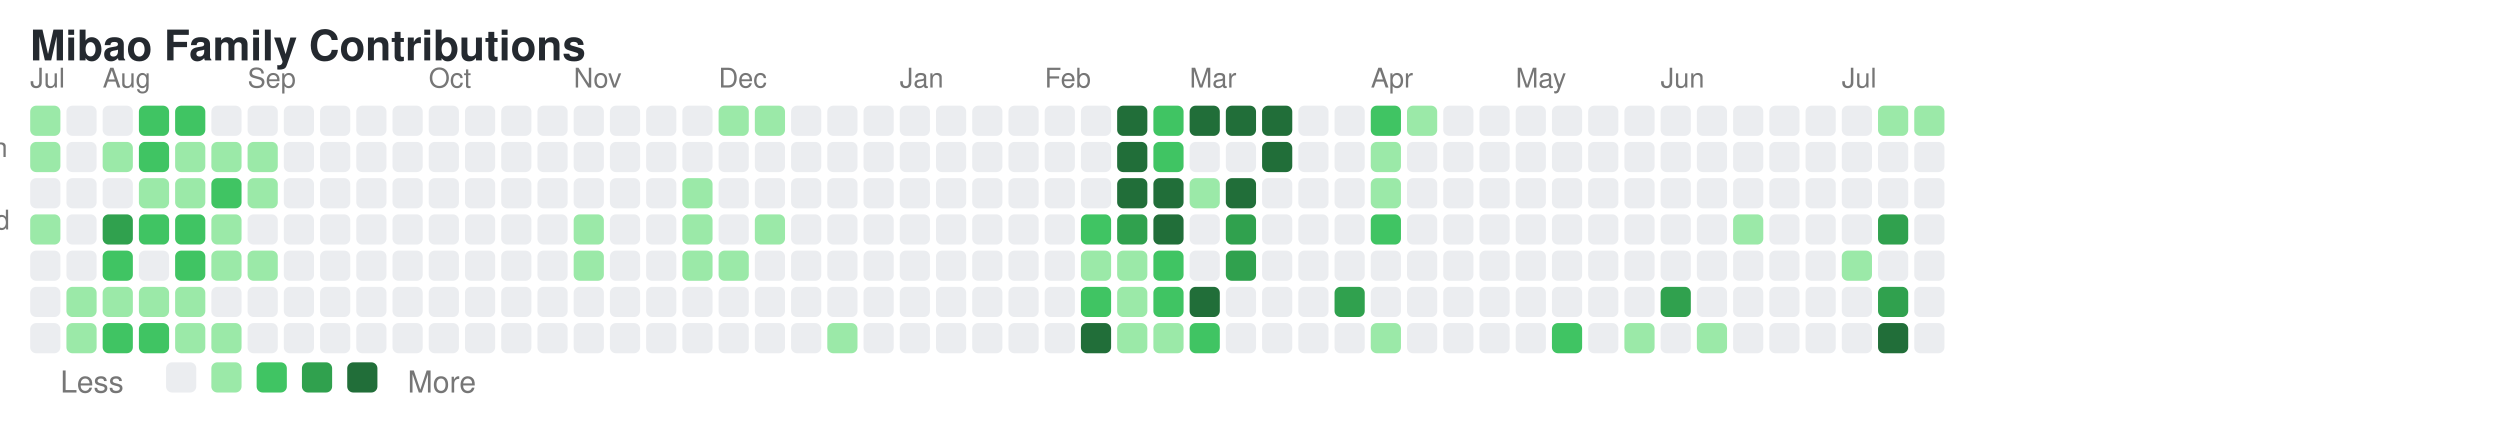
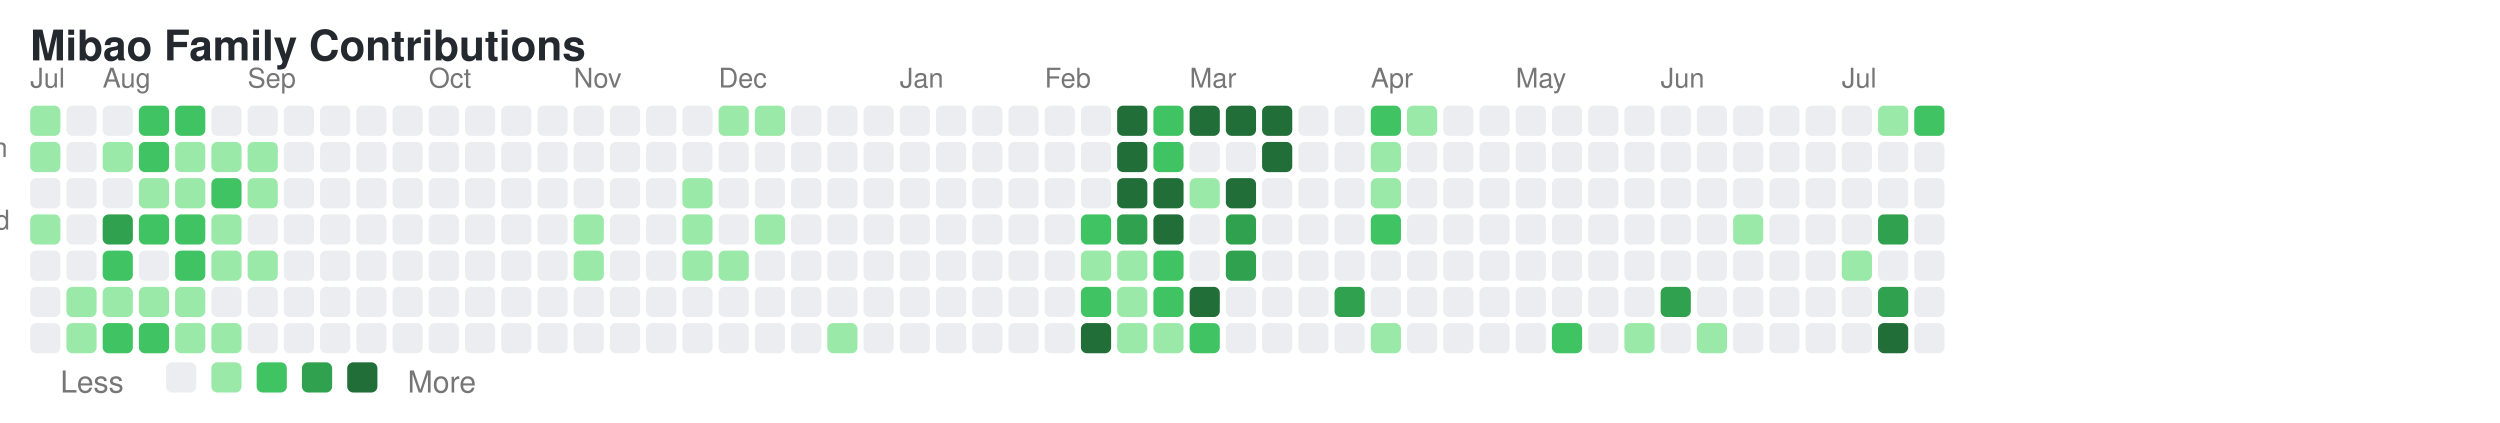
<svg xmlns="http://www.w3.org/2000/svg" width="828" height="140">
  <text x="10" y="20" font-family="-apple-system, BlinkMacSystemFont, Segoe UI, Helvetica, Arial, sans-serif" font-size="14" font-weight="600" fill="#24292f">Mibao Family Contributions</text>
  <g transform="translate(10, 35)">
    <text x="0" y="-6" font-family="-apple-system, BlinkMacSystemFont, Segoe UI, Helvetica, Arial, sans-serif" font-size="9" fill="#767676">Jul</text>
    <text x="24" y="-6" font-family="-apple-system, BlinkMacSystemFont, Segoe UI, Helvetica, Arial, sans-serif" font-size="9" fill="#767676">Aug</text>
    <text x="72" y="-6" font-family="-apple-system, BlinkMacSystemFont, Segoe UI, Helvetica, Arial, sans-serif" font-size="9" fill="#767676">Sep</text>
    <text x="132" y="-6" font-family="-apple-system, BlinkMacSystemFont, Segoe UI, Helvetica, Arial, sans-serif" font-size="9" fill="#767676">Oct</text>
    <text x="180" y="-6" font-family="-apple-system, BlinkMacSystemFont, Segoe UI, Helvetica, Arial, sans-serif" font-size="9" fill="#767676">Nov</text>
    <text x="228" y="-6" font-family="-apple-system, BlinkMacSystemFont, Segoe UI, Helvetica, Arial, sans-serif" font-size="9" fill="#767676">Dec</text>
    <text x="288" y="-6" font-family="-apple-system, BlinkMacSystemFont, Segoe UI, Helvetica, Arial, sans-serif" font-size="9" fill="#767676">Jan</text>
    <text x="336" y="-6" font-family="-apple-system, BlinkMacSystemFont, Segoe UI, Helvetica, Arial, sans-serif" font-size="9" fill="#767676">Feb</text>
    <text x="384" y="-6" font-family="-apple-system, BlinkMacSystemFont, Segoe UI, Helvetica, Arial, sans-serif" font-size="9" fill="#767676">Mar</text>
    <text x="444" y="-6" font-family="-apple-system, BlinkMacSystemFont, Segoe UI, Helvetica, Arial, sans-serif" font-size="9" fill="#767676">Apr</text>
    <text x="492" y="-6" font-family="-apple-system, BlinkMacSystemFont, Segoe UI, Helvetica, Arial, sans-serif" font-size="9" fill="#767676">May</text>
    <text x="540" y="-6" font-family="-apple-system, BlinkMacSystemFont, Segoe UI, Helvetica, Arial, sans-serif" font-size="9" fill="#767676">Jun</text>
    <text x="600" y="-6" font-family="-apple-system, BlinkMacSystemFont, Segoe UI, Helvetica, Arial, sans-serif" font-size="9" fill="#767676">Jul</text>
    <text x="-25" y="17.0" font-family="-apple-system, BlinkMacSystemFont, Segoe UI, Helvetica, Arial, sans-serif" font-size="9" fill="#767676">Mon</text>
    <text x="-25" y="41.0" font-family="-apple-system, BlinkMacSystemFont, Segoe UI, Helvetica, Arial, sans-serif" font-size="9" fill="#767676">Wed</text>
    <text x="-25" y="65.0" font-family="-apple-system, BlinkMacSystemFont, Segoe UI, Helvetica, Arial, sans-serif" font-size="9" fill="#767676">Fri</text>
    <rect x="0" y="0" width="10" height="10" fill="#9be9a8" rx="2" />
    <rect x="0" y="12" width="10" height="10" fill="#9be9a8" rx="2" />
    <rect x="0" y="24" width="10" height="10" fill="#ebedf0" rx="2" />
    <rect x="0" y="36" width="10" height="10" fill="#9be9a8" rx="2" />
    <rect x="0" y="48" width="10" height="10" fill="#ebedf0" rx="2" />
    <rect x="0" y="60" width="10" height="10" fill="#ebedf0" rx="2" />
    <rect x="0" y="72" width="10" height="10" fill="#ebedf0" rx="2" />
    <rect x="12" y="0" width="10" height="10" fill="#ebedf0" rx="2" />
    <rect x="12" y="12" width="10" height="10" fill="#ebedf0" rx="2" />
    <rect x="12" y="24" width="10" height="10" fill="#ebedf0" rx="2" />
    <rect x="12" y="36" width="10" height="10" fill="#ebedf0" rx="2" />
    <rect x="12" y="48" width="10" height="10" fill="#ebedf0" rx="2" />
    <rect x="12" y="60" width="10" height="10" fill="#9be9a8" rx="2" />
    <rect x="12" y="72" width="10" height="10" fill="#9be9a8" rx="2" />
    <rect x="24" y="0" width="10" height="10" fill="#ebedf0" rx="2" />
    <rect x="24" y="12" width="10" height="10" fill="#9be9a8" rx="2" />
    <rect x="24" y="24" width="10" height="10" fill="#ebedf0" rx="2" />
    <rect x="24" y="36" width="10" height="10" fill="#30a14e" rx="2" />
    <rect x="24" y="48" width="10" height="10" fill="#40c463" rx="2" />
    <rect x="24" y="60" width="10" height="10" fill="#9be9a8" rx="2" />
    <rect x="24" y="72" width="10" height="10" fill="#40c463" rx="2" />
    <rect x="36" y="0" width="10" height="10" fill="#40c463" rx="2" />
    <rect x="36" y="12" width="10" height="10" fill="#40c463" rx="2" />
    <rect x="36" y="24" width="10" height="10" fill="#9be9a8" rx="2" />
    <rect x="36" y="36" width="10" height="10" fill="#40c463" rx="2" />
    <rect x="36" y="48" width="10" height="10" fill="#ebedf0" rx="2" />
    <rect x="36" y="60" width="10" height="10" fill="#9be9a8" rx="2" />
    <rect x="36" y="72" width="10" height="10" fill="#40c463" rx="2" />
    <rect x="48" y="0" width="10" height="10" fill="#40c463" rx="2" />
    <rect x="48" y="12" width="10" height="10" fill="#9be9a8" rx="2" />
    <rect x="48" y="24" width="10" height="10" fill="#9be9a8" rx="2" />
    <rect x="48" y="36" width="10" height="10" fill="#40c463" rx="2" />
    <rect x="48" y="48" width="10" height="10" fill="#40c463" rx="2" />
    <rect x="48" y="60" width="10" height="10" fill="#9be9a8" rx="2" />
    <rect x="48" y="72" width="10" height="10" fill="#9be9a8" rx="2" />
    <rect x="60" y="0" width="10" height="10" fill="#ebedf0" rx="2" />
    <rect x="60" y="12" width="10" height="10" fill="#9be9a8" rx="2" />
    <rect x="60" y="24" width="10" height="10" fill="#40c463" rx="2" />
    <rect x="60" y="36" width="10" height="10" fill="#9be9a8" rx="2" />
    <rect x="60" y="48" width="10" height="10" fill="#9be9a8" rx="2" />
    <rect x="60" y="60" width="10" height="10" fill="#ebedf0" rx="2" />
    <rect x="60" y="72" width="10" height="10" fill="#9be9a8" rx="2" />
    <rect x="72" y="0" width="10" height="10" fill="#ebedf0" rx="2" />
    <rect x="72" y="12" width="10" height="10" fill="#9be9a8" rx="2" />
    <rect x="72" y="24" width="10" height="10" fill="#9be9a8" rx="2" />
    <rect x="72" y="36" width="10" height="10" fill="#ebedf0" rx="2" />
    <rect x="72" y="48" width="10" height="10" fill="#9be9a8" rx="2" />
    <rect x="72" y="60" width="10" height="10" fill="#ebedf0" rx="2" />
    <rect x="72" y="72" width="10" height="10" fill="#ebedf0" rx="2" />
    <rect x="84" y="0" width="10" height="10" fill="#ebedf0" rx="2" />
    <rect x="84" y="12" width="10" height="10" fill="#ebedf0" rx="2" />
    <rect x="84" y="24" width="10" height="10" fill="#ebedf0" rx="2" />
    <rect x="84" y="36" width="10" height="10" fill="#ebedf0" rx="2" />
    <rect x="84" y="48" width="10" height="10" fill="#ebedf0" rx="2" />
    <rect x="84" y="60" width="10" height="10" fill="#ebedf0" rx="2" />
    <rect x="84" y="72" width="10" height="10" fill="#ebedf0" rx="2" />
    <rect x="96" y="0" width="10" height="10" fill="#ebedf0" rx="2" />
    <rect x="96" y="12" width="10" height="10" fill="#ebedf0" rx="2" />
    <rect x="96" y="24" width="10" height="10" fill="#ebedf0" rx="2" />
    <rect x="96" y="36" width="10" height="10" fill="#ebedf0" rx="2" />
    <rect x="96" y="48" width="10" height="10" fill="#ebedf0" rx="2" />
    <rect x="96" y="60" width="10" height="10" fill="#ebedf0" rx="2" />
    <rect x="96" y="72" width="10" height="10" fill="#ebedf0" rx="2" />
    <rect x="108" y="0" width="10" height="10" fill="#ebedf0" rx="2" />
    <rect x="108" y="12" width="10" height="10" fill="#ebedf0" rx="2" />
    <rect x="108" y="24" width="10" height="10" fill="#ebedf0" rx="2" />
    <rect x="108" y="36" width="10" height="10" fill="#ebedf0" rx="2" />
    <rect x="108" y="48" width="10" height="10" fill="#ebedf0" rx="2" />
    <rect x="108" y="60" width="10" height="10" fill="#ebedf0" rx="2" />
    <rect x="108" y="72" width="10" height="10" fill="#ebedf0" rx="2" />
    <rect x="120" y="0" width="10" height="10" fill="#ebedf0" rx="2" />
    <rect x="120" y="12" width="10" height="10" fill="#ebedf0" rx="2" />
    <rect x="120" y="24" width="10" height="10" fill="#ebedf0" rx="2" />
    <rect x="120" y="36" width="10" height="10" fill="#ebedf0" rx="2" />
    <rect x="120" y="48" width="10" height="10" fill="#ebedf0" rx="2" />
    <rect x="120" y="60" width="10" height="10" fill="#ebedf0" rx="2" />
    <rect x="120" y="72" width="10" height="10" fill="#ebedf0" rx="2" />
    <rect x="132" y="0" width="10" height="10" fill="#ebedf0" rx="2" />
    <rect x="132" y="12" width="10" height="10" fill="#ebedf0" rx="2" />
    <rect x="132" y="24" width="10" height="10" fill="#ebedf0" rx="2" />
    <rect x="132" y="36" width="10" height="10" fill="#ebedf0" rx="2" />
    <rect x="132" y="48" width="10" height="10" fill="#ebedf0" rx="2" />
    <rect x="132" y="60" width="10" height="10" fill="#ebedf0" rx="2" />
    <rect x="132" y="72" width="10" height="10" fill="#ebedf0" rx="2" />
    <rect x="144" y="0" width="10" height="10" fill="#ebedf0" rx="2" />
    <rect x="144" y="12" width="10" height="10" fill="#ebedf0" rx="2" />
    <rect x="144" y="24" width="10" height="10" fill="#ebedf0" rx="2" />
    <rect x="144" y="36" width="10" height="10" fill="#ebedf0" rx="2" />
    <rect x="144" y="48" width="10" height="10" fill="#ebedf0" rx="2" />
    <rect x="144" y="60" width="10" height="10" fill="#ebedf0" rx="2" />
    <rect x="144" y="72" width="10" height="10" fill="#ebedf0" rx="2" />
    <rect x="156" y="0" width="10" height="10" fill="#ebedf0" rx="2" />
    <rect x="156" y="12" width="10" height="10" fill="#ebedf0" rx="2" />
    <rect x="156" y="24" width="10" height="10" fill="#ebedf0" rx="2" />
    <rect x="156" y="36" width="10" height="10" fill="#ebedf0" rx="2" />
    <rect x="156" y="48" width="10" height="10" fill="#ebedf0" rx="2" />
    <rect x="156" y="60" width="10" height="10" fill="#ebedf0" rx="2" />
    <rect x="156" y="72" width="10" height="10" fill="#ebedf0" rx="2" />
    <rect x="168" y="0" width="10" height="10" fill="#ebedf0" rx="2" />
    <rect x="168" y="12" width="10" height="10" fill="#ebedf0" rx="2" />
    <rect x="168" y="24" width="10" height="10" fill="#ebedf0" rx="2" />
    <rect x="168" y="36" width="10" height="10" fill="#ebedf0" rx="2" />
    <rect x="168" y="48" width="10" height="10" fill="#ebedf0" rx="2" />
    <rect x="168" y="60" width="10" height="10" fill="#ebedf0" rx="2" />
    <rect x="168" y="72" width="10" height="10" fill="#ebedf0" rx="2" />
    <rect x="180" y="0" width="10" height="10" fill="#ebedf0" rx="2" />
    <rect x="180" y="12" width="10" height="10" fill="#ebedf0" rx="2" />
    <rect x="180" y="24" width="10" height="10" fill="#ebedf0" rx="2" />
    <rect x="180" y="36" width="10" height="10" fill="#9be9a8" rx="2" />
    <rect x="180" y="48" width="10" height="10" fill="#9be9a8" rx="2" />
    <rect x="180" y="60" width="10" height="10" fill="#ebedf0" rx="2" />
    <rect x="180" y="72" width="10" height="10" fill="#ebedf0" rx="2" />
    <rect x="192" y="0" width="10" height="10" fill="#ebedf0" rx="2" />
    <rect x="192" y="12" width="10" height="10" fill="#ebedf0" rx="2" />
    <rect x="192" y="24" width="10" height="10" fill="#ebedf0" rx="2" />
    <rect x="192" y="36" width="10" height="10" fill="#ebedf0" rx="2" />
    <rect x="192" y="48" width="10" height="10" fill="#ebedf0" rx="2" />
    <rect x="192" y="60" width="10" height="10" fill="#ebedf0" rx="2" />
    <rect x="192" y="72" width="10" height="10" fill="#ebedf0" rx="2" />
    <rect x="204" y="0" width="10" height="10" fill="#ebedf0" rx="2" />
    <rect x="204" y="12" width="10" height="10" fill="#ebedf0" rx="2" />
    <rect x="204" y="24" width="10" height="10" fill="#ebedf0" rx="2" />
    <rect x="204" y="36" width="10" height="10" fill="#ebedf0" rx="2" />
    <rect x="204" y="48" width="10" height="10" fill="#ebedf0" rx="2" />
    <rect x="204" y="60" width="10" height="10" fill="#ebedf0" rx="2" />
    <rect x="204" y="72" width="10" height="10" fill="#ebedf0" rx="2" />
    <rect x="216" y="0" width="10" height="10" fill="#ebedf0" rx="2" />
    <rect x="216" y="12" width="10" height="10" fill="#ebedf0" rx="2" />
    <rect x="216" y="24" width="10" height="10" fill="#9be9a8" rx="2" />
    <rect x="216" y="36" width="10" height="10" fill="#9be9a8" rx="2" />
    <rect x="216" y="48" width="10" height="10" fill="#9be9a8" rx="2" />
    <rect x="216" y="60" width="10" height="10" fill="#ebedf0" rx="2" />
    <rect x="216" y="72" width="10" height="10" fill="#ebedf0" rx="2" />
    <rect x="228" y="0" width="10" height="10" fill="#9be9a8" rx="2" />
    <rect x="228" y="12" width="10" height="10" fill="#ebedf0" rx="2" />
    <rect x="228" y="24" width="10" height="10" fill="#ebedf0" rx="2" />
    <rect x="228" y="36" width="10" height="10" fill="#ebedf0" rx="2" />
    <rect x="228" y="48" width="10" height="10" fill="#9be9a8" rx="2" />
    <rect x="228" y="60" width="10" height="10" fill="#ebedf0" rx="2" />
    <rect x="228" y="72" width="10" height="10" fill="#ebedf0" rx="2" />
    <rect x="240" y="0" width="10" height="10" fill="#9be9a8" rx="2" />
    <rect x="240" y="12" width="10" height="10" fill="#ebedf0" rx="2" />
    <rect x="240" y="24" width="10" height="10" fill="#ebedf0" rx="2" />
    <rect x="240" y="36" width="10" height="10" fill="#9be9a8" rx="2" />
    <rect x="240" y="48" width="10" height="10" fill="#ebedf0" rx="2" />
    <rect x="240" y="60" width="10" height="10" fill="#ebedf0" rx="2" />
    <rect x="240" y="72" width="10" height="10" fill="#ebedf0" rx="2" />
    <rect x="252" y="0" width="10" height="10" fill="#ebedf0" rx="2" />
    <rect x="252" y="12" width="10" height="10" fill="#ebedf0" rx="2" />
    <rect x="252" y="24" width="10" height="10" fill="#ebedf0" rx="2" />
    <rect x="252" y="36" width="10" height="10" fill="#ebedf0" rx="2" />
    <rect x="252" y="48" width="10" height="10" fill="#ebedf0" rx="2" />
    <rect x="252" y="60" width="10" height="10" fill="#ebedf0" rx="2" />
    <rect x="252" y="72" width="10" height="10" fill="#ebedf0" rx="2" />
    <rect x="264" y="0" width="10" height="10" fill="#ebedf0" rx="2" />
    <rect x="264" y="12" width="10" height="10" fill="#ebedf0" rx="2" />
    <rect x="264" y="24" width="10" height="10" fill="#ebedf0" rx="2" />
    <rect x="264" y="36" width="10" height="10" fill="#ebedf0" rx="2" />
    <rect x="264" y="48" width="10" height="10" fill="#ebedf0" rx="2" />
    <rect x="264" y="60" width="10" height="10" fill="#ebedf0" rx="2" />
    <rect x="264" y="72" width="10" height="10" fill="#9be9a8" rx="2" />
    <rect x="276" y="0" width="10" height="10" fill="#ebedf0" rx="2" />
    <rect x="276" y="12" width="10" height="10" fill="#ebedf0" rx="2" />
    <rect x="276" y="24" width="10" height="10" fill="#ebedf0" rx="2" />
    <rect x="276" y="36" width="10" height="10" fill="#ebedf0" rx="2" />
    <rect x="276" y="48" width="10" height="10" fill="#ebedf0" rx="2" />
    <rect x="276" y="60" width="10" height="10" fill="#ebedf0" rx="2" />
    <rect x="276" y="72" width="10" height="10" fill="#ebedf0" rx="2" />
    <rect x="288" y="0" width="10" height="10" fill="#ebedf0" rx="2" />
    <rect x="288" y="12" width="10" height="10" fill="#ebedf0" rx="2" />
    <rect x="288" y="24" width="10" height="10" fill="#ebedf0" rx="2" />
    <rect x="288" y="36" width="10" height="10" fill="#ebedf0" rx="2" />
    <rect x="288" y="48" width="10" height="10" fill="#ebedf0" rx="2" />
    <rect x="288" y="60" width="10" height="10" fill="#ebedf0" rx="2" />
    <rect x="288" y="72" width="10" height="10" fill="#ebedf0" rx="2" />
    <rect x="300" y="0" width="10" height="10" fill="#ebedf0" rx="2" />
    <rect x="300" y="12" width="10" height="10" fill="#ebedf0" rx="2" />
    <rect x="300" y="24" width="10" height="10" fill="#ebedf0" rx="2" />
    <rect x="300" y="36" width="10" height="10" fill="#ebedf0" rx="2" />
    <rect x="300" y="48" width="10" height="10" fill="#ebedf0" rx="2" />
    <rect x="300" y="60" width="10" height="10" fill="#ebedf0" rx="2" />
    <rect x="300" y="72" width="10" height="10" fill="#ebedf0" rx="2" />
    <rect x="312" y="0" width="10" height="10" fill="#ebedf0" rx="2" />
    <rect x="312" y="12" width="10" height="10" fill="#ebedf0" rx="2" />
    <rect x="312" y="24" width="10" height="10" fill="#ebedf0" rx="2" />
    <rect x="312" y="36" width="10" height="10" fill="#ebedf0" rx="2" />
    <rect x="312" y="48" width="10" height="10" fill="#ebedf0" rx="2" />
    <rect x="312" y="60" width="10" height="10" fill="#ebedf0" rx="2" />
    <rect x="312" y="72" width="10" height="10" fill="#ebedf0" rx="2" />
    <rect x="324" y="0" width="10" height="10" fill="#ebedf0" rx="2" />
    <rect x="324" y="12" width="10" height="10" fill="#ebedf0" rx="2" />
    <rect x="324" y="24" width="10" height="10" fill="#ebedf0" rx="2" />
    <rect x="324" y="36" width="10" height="10" fill="#ebedf0" rx="2" />
    <rect x="324" y="48" width="10" height="10" fill="#ebedf0" rx="2" />
    <rect x="324" y="60" width="10" height="10" fill="#ebedf0" rx="2" />
    <rect x="324" y="72" width="10" height="10" fill="#ebedf0" rx="2" />
    <rect x="336" y="0" width="10" height="10" fill="#ebedf0" rx="2" />
    <rect x="336" y="12" width="10" height="10" fill="#ebedf0" rx="2" />
    <rect x="336" y="24" width="10" height="10" fill="#ebedf0" rx="2" />
    <rect x="336" y="36" width="10" height="10" fill="#ebedf0" rx="2" />
    <rect x="336" y="48" width="10" height="10" fill="#ebedf0" rx="2" />
    <rect x="336" y="60" width="10" height="10" fill="#ebedf0" rx="2" />
    <rect x="336" y="72" width="10" height="10" fill="#ebedf0" rx="2" />
    <rect x="348" y="0" width="10" height="10" fill="#ebedf0" rx="2" />
    <rect x="348" y="12" width="10" height="10" fill="#ebedf0" rx="2" />
    <rect x="348" y="24" width="10" height="10" fill="#ebedf0" rx="2" />
    <rect x="348" y="36" width="10" height="10" fill="#40c463" rx="2" />
    <rect x="348" y="48" width="10" height="10" fill="#9be9a8" rx="2" />
    <rect x="348" y="60" width="10" height="10" fill="#40c463" rx="2" />
    <rect x="348" y="72" width="10" height="10" fill="#216e39" rx="2" />
    <rect x="360" y="0" width="10" height="10" fill="#216e39" rx="2" />
    <rect x="360" y="12" width="10" height="10" fill="#216e39" rx="2" />
    <rect x="360" y="24" width="10" height="10" fill="#216e39" rx="2" />
    <rect x="360" y="36" width="10" height="10" fill="#30a14e" rx="2" />
    <rect x="360" y="48" width="10" height="10" fill="#9be9a8" rx="2" />
    <rect x="360" y="60" width="10" height="10" fill="#9be9a8" rx="2" />
    <rect x="360" y="72" width="10" height="10" fill="#9be9a8" rx="2" />
    <rect x="372" y="0" width="10" height="10" fill="#40c463" rx="2" />
    <rect x="372" y="12" width="10" height="10" fill="#40c463" rx="2" />
    <rect x="372" y="24" width="10" height="10" fill="#216e39" rx="2" />
    <rect x="372" y="36" width="10" height="10" fill="#216e39" rx="2" />
    <rect x="372" y="48" width="10" height="10" fill="#40c463" rx="2" />
    <rect x="372" y="60" width="10" height="10" fill="#40c463" rx="2" />
    <rect x="372" y="72" width="10" height="10" fill="#9be9a8" rx="2" />
    <rect x="384" y="0" width="10" height="10" fill="#216e39" rx="2" />
    <rect x="384" y="12" width="10" height="10" fill="#ebedf0" rx="2" />
    <rect x="384" y="24" width="10" height="10" fill="#9be9a8" rx="2" />
    <rect x="384" y="36" width="10" height="10" fill="#ebedf0" rx="2" />
    <rect x="384" y="48" width="10" height="10" fill="#ebedf0" rx="2" />
    <rect x="384" y="60" width="10" height="10" fill="#216e39" rx="2" />
    <rect x="384" y="72" width="10" height="10" fill="#40c463" rx="2" />
    <rect x="396" y="0" width="10" height="10" fill="#216e39" rx="2" />
    <rect x="396" y="12" width="10" height="10" fill="#ebedf0" rx="2" />
    <rect x="396" y="24" width="10" height="10" fill="#216e39" rx="2" />
    <rect x="396" y="36" width="10" height="10" fill="#30a14e" rx="2" />
    <rect x="396" y="48" width="10" height="10" fill="#30a14e" rx="2" />
    <rect x="396" y="60" width="10" height="10" fill="#ebedf0" rx="2" />
    <rect x="396" y="72" width="10" height="10" fill="#ebedf0" rx="2" />
    <rect x="408" y="0" width="10" height="10" fill="#216e39" rx="2" />
    <rect x="408" y="12" width="10" height="10" fill="#216e39" rx="2" />
    <rect x="408" y="24" width="10" height="10" fill="#ebedf0" rx="2" />
    <rect x="408" y="36" width="10" height="10" fill="#ebedf0" rx="2" />
    <rect x="408" y="48" width="10" height="10" fill="#ebedf0" rx="2" />
    <rect x="408" y="60" width="10" height="10" fill="#ebedf0" rx="2" />
    <rect x="408" y="72" width="10" height="10" fill="#ebedf0" rx="2" />
    <rect x="420" y="0" width="10" height="10" fill="#ebedf0" rx="2" />
    <rect x="420" y="12" width="10" height="10" fill="#ebedf0" rx="2" />
    <rect x="420" y="24" width="10" height="10" fill="#ebedf0" rx="2" />
    <rect x="420" y="36" width="10" height="10" fill="#ebedf0" rx="2" />
    <rect x="420" y="48" width="10" height="10" fill="#ebedf0" rx="2" />
    <rect x="420" y="60" width="10" height="10" fill="#ebedf0" rx="2" />
    <rect x="420" y="72" width="10" height="10" fill="#ebedf0" rx="2" />
    <rect x="432" y="0" width="10" height="10" fill="#ebedf0" rx="2" />
    <rect x="432" y="12" width="10" height="10" fill="#ebedf0" rx="2" />
    <rect x="432" y="24" width="10" height="10" fill="#ebedf0" rx="2" />
    <rect x="432" y="36" width="10" height="10" fill="#ebedf0" rx="2" />
    <rect x="432" y="48" width="10" height="10" fill="#ebedf0" rx="2" />
    <rect x="432" y="60" width="10" height="10" fill="#30a14e" rx="2" />
    <rect x="432" y="72" width="10" height="10" fill="#ebedf0" rx="2" />
    <rect x="444" y="0" width="10" height="10" fill="#40c463" rx="2" />
    <rect x="444" y="12" width="10" height="10" fill="#9be9a8" rx="2" />
    <rect x="444" y="24" width="10" height="10" fill="#9be9a8" rx="2" />
    <rect x="444" y="36" width="10" height="10" fill="#40c463" rx="2" />
    <rect x="444" y="48" width="10" height="10" fill="#ebedf0" rx="2" />
    <rect x="444" y="60" width="10" height="10" fill="#ebedf0" rx="2" />
    <rect x="444" y="72" width="10" height="10" fill="#9be9a8" rx="2" />
    <rect x="456" y="0" width="10" height="10" fill="#9be9a8" rx="2" />
    <rect x="456" y="12" width="10" height="10" fill="#ebedf0" rx="2" />
    <rect x="456" y="24" width="10" height="10" fill="#ebedf0" rx="2" />
    <rect x="456" y="36" width="10" height="10" fill="#ebedf0" rx="2" />
    <rect x="456" y="48" width="10" height="10" fill="#ebedf0" rx="2" />
    <rect x="456" y="60" width="10" height="10" fill="#ebedf0" rx="2" />
    <rect x="456" y="72" width="10" height="10" fill="#ebedf0" rx="2" />
    <rect x="468" y="0" width="10" height="10" fill="#ebedf0" rx="2" />
    <rect x="468" y="12" width="10" height="10" fill="#ebedf0" rx="2" />
    <rect x="468" y="24" width="10" height="10" fill="#ebedf0" rx="2" />
    <rect x="468" y="36" width="10" height="10" fill="#ebedf0" rx="2" />
    <rect x="468" y="48" width="10" height="10" fill="#ebedf0" rx="2" />
    <rect x="468" y="60" width="10" height="10" fill="#ebedf0" rx="2" />
    <rect x="468" y="72" width="10" height="10" fill="#ebedf0" rx="2" />
    <rect x="480" y="0" width="10" height="10" fill="#ebedf0" rx="2" />
    <rect x="480" y="12" width="10" height="10" fill="#ebedf0" rx="2" />
    <rect x="480" y="24" width="10" height="10" fill="#ebedf0" rx="2" />
    <rect x="480" y="36" width="10" height="10" fill="#ebedf0" rx="2" />
    <rect x="480" y="48" width="10" height="10" fill="#ebedf0" rx="2" />
    <rect x="480" y="60" width="10" height="10" fill="#ebedf0" rx="2" />
    <rect x="480" y="72" width="10" height="10" fill="#ebedf0" rx="2" />
    <rect x="492" y="0" width="10" height="10" fill="#ebedf0" rx="2" />
    <rect x="492" y="12" width="10" height="10" fill="#ebedf0" rx="2" />
    <rect x="492" y="24" width="10" height="10" fill="#ebedf0" rx="2" />
    <rect x="492" y="36" width="10" height="10" fill="#ebedf0" rx="2" />
    <rect x="492" y="48" width="10" height="10" fill="#ebedf0" rx="2" />
    <rect x="492" y="60" width="10" height="10" fill="#ebedf0" rx="2" />
    <rect x="492" y="72" width="10" height="10" fill="#ebedf0" rx="2" />
    <rect x="504" y="0" width="10" height="10" fill="#ebedf0" rx="2" />
    <rect x="504" y="12" width="10" height="10" fill="#ebedf0" rx="2" />
    <rect x="504" y="24" width="10" height="10" fill="#ebedf0" rx="2" />
    <rect x="504" y="36" width="10" height="10" fill="#ebedf0" rx="2" />
    <rect x="504" y="48" width="10" height="10" fill="#ebedf0" rx="2" />
    <rect x="504" y="60" width="10" height="10" fill="#ebedf0" rx="2" />
    <rect x="504" y="72" width="10" height="10" fill="#40c463" rx="2" />
    <rect x="516" y="0" width="10" height="10" fill="#ebedf0" rx="2" />
    <rect x="516" y="12" width="10" height="10" fill="#ebedf0" rx="2" />
    <rect x="516" y="24" width="10" height="10" fill="#ebedf0" rx="2" />
    <rect x="516" y="36" width="10" height="10" fill="#ebedf0" rx="2" />
    <rect x="516" y="48" width="10" height="10" fill="#ebedf0" rx="2" />
    <rect x="516" y="60" width="10" height="10" fill="#ebedf0" rx="2" />
    <rect x="516" y="72" width="10" height="10" fill="#ebedf0" rx="2" />
    <rect x="528" y="0" width="10" height="10" fill="#ebedf0" rx="2" />
    <rect x="528" y="12" width="10" height="10" fill="#ebedf0" rx="2" />
    <rect x="528" y="24" width="10" height="10" fill="#ebedf0" rx="2" />
    <rect x="528" y="36" width="10" height="10" fill="#ebedf0" rx="2" />
    <rect x="528" y="48" width="10" height="10" fill="#ebedf0" rx="2" />
    <rect x="528" y="60" width="10" height="10" fill="#ebedf0" rx="2" />
    <rect x="528" y="72" width="10" height="10" fill="#9be9a8" rx="2" />
    <rect x="540" y="0" width="10" height="10" fill="#ebedf0" rx="2" />
    <rect x="540" y="12" width="10" height="10" fill="#ebedf0" rx="2" />
    <rect x="540" y="24" width="10" height="10" fill="#ebedf0" rx="2" />
    <rect x="540" y="36" width="10" height="10" fill="#ebedf0" rx="2" />
    <rect x="540" y="48" width="10" height="10" fill="#ebedf0" rx="2" />
    <rect x="540" y="60" width="10" height="10" fill="#30a14e" rx="2" />
    <rect x="540" y="72" width="10" height="10" fill="#ebedf0" rx="2" />
    <rect x="552" y="0" width="10" height="10" fill="#ebedf0" rx="2" />
    <rect x="552" y="12" width="10" height="10" fill="#ebedf0" rx="2" />
    <rect x="552" y="24" width="10" height="10" fill="#ebedf0" rx="2" />
    <rect x="552" y="36" width="10" height="10" fill="#ebedf0" rx="2" />
    <rect x="552" y="48" width="10" height="10" fill="#ebedf0" rx="2" />
    <rect x="552" y="60" width="10" height="10" fill="#ebedf0" rx="2" />
    <rect x="552" y="72" width="10" height="10" fill="#9be9a8" rx="2" />
    <rect x="564" y="0" width="10" height="10" fill="#ebedf0" rx="2" />
    <rect x="564" y="12" width="10" height="10" fill="#ebedf0" rx="2" />
    <rect x="564" y="24" width="10" height="10" fill="#ebedf0" rx="2" />
    <rect x="564" y="36" width="10" height="10" fill="#9be9a8" rx="2" />
    <rect x="564" y="48" width="10" height="10" fill="#ebedf0" rx="2" />
    <rect x="564" y="60" width="10" height="10" fill="#ebedf0" rx="2" />
    <rect x="564" y="72" width="10" height="10" fill="#ebedf0" rx="2" />
    <rect x="576" y="0" width="10" height="10" fill="#ebedf0" rx="2" />
    <rect x="576" y="12" width="10" height="10" fill="#ebedf0" rx="2" />
    <rect x="576" y="24" width="10" height="10" fill="#ebedf0" rx="2" />
    <rect x="576" y="36" width="10" height="10" fill="#ebedf0" rx="2" />
    <rect x="576" y="48" width="10" height="10" fill="#ebedf0" rx="2" />
    <rect x="576" y="60" width="10" height="10" fill="#ebedf0" rx="2" />
    <rect x="576" y="72" width="10" height="10" fill="#ebedf0" rx="2" />
    <rect x="588" y="0" width="10" height="10" fill="#ebedf0" rx="2" />
    <rect x="588" y="12" width="10" height="10" fill="#ebedf0" rx="2" />
    <rect x="588" y="24" width="10" height="10" fill="#ebedf0" rx="2" />
    <rect x="588" y="36" width="10" height="10" fill="#ebedf0" rx="2" />
    <rect x="588" y="48" width="10" height="10" fill="#ebedf0" rx="2" />
    <rect x="588" y="60" width="10" height="10" fill="#ebedf0" rx="2" />
    <rect x="588" y="72" width="10" height="10" fill="#ebedf0" rx="2" />
    <rect x="600" y="0" width="10" height="10" fill="#ebedf0" rx="2" />
    <rect x="600" y="12" width="10" height="10" fill="#ebedf0" rx="2" />
    <rect x="600" y="24" width="10" height="10" fill="#ebedf0" rx="2" />
    <rect x="600" y="36" width="10" height="10" fill="#ebedf0" rx="2" />
    <rect x="600" y="48" width="10" height="10" fill="#9be9a8" rx="2" />
    <rect x="600" y="60" width="10" height="10" fill="#ebedf0" rx="2" />
    <rect x="600" y="72" width="10" height="10" fill="#ebedf0" rx="2" />
    <rect x="612" y="0" width="10" height="10" fill="#9be9a8" rx="2" />
    <rect x="612" y="12" width="10" height="10" fill="#ebedf0" rx="2" />
    <rect x="612" y="24" width="10" height="10" fill="#ebedf0" rx="2" />
    <rect x="612" y="36" width="10" height="10" fill="#30a14e" rx="2" />
    <rect x="612" y="48" width="10" height="10" fill="#ebedf0" rx="2" />
    <rect x="612" y="60" width="10" height="10" fill="#30a14e" rx="2" />
    <rect x="612" y="72" width="10" height="10" fill="#216e39" rx="2" />
-     <rect x="624" y="0" width="10" height="10" fill="#9be9a8" rx="2" />
+     <rect x="624" y="0" width="10" height="10" fill="#40c463" rx="2" />
    <rect x="624" y="12" width="10" height="10" fill="#ebedf0" rx="2" />
    <rect x="624" y="24" width="10" height="10" fill="#ebedf0" rx="2" />
    <rect x="624" y="36" width="10" height="10" fill="#ebedf0" rx="2" />
    <rect x="624" y="48" width="10" height="10" fill="#ebedf0" rx="2" />
    <rect x="624" y="60" width="10" height="10" fill="#ebedf0" rx="2" />
    <rect x="624" y="72" width="10" height="10" fill="#ebedf0" rx="2" />
    <text x="10" y="95" font-family="-apple-system, BlinkMacSystemFont, Segoe UI, Helvetica, Arial, sans-serif" font-size="10" fill="#767676">Less</text>
    <rect x="45" y="85" width="10" height="10" fill="#ebedf0" rx="2" />
    <rect x="60" y="85" width="10" height="10" fill="#9be9a8" rx="2" />
    <rect x="75" y="85" width="10" height="10" fill="#40c463" rx="2" />
    <rect x="90" y="85" width="10" height="10" fill="#30a14e" rx="2" />
    <rect x="105" y="85" width="10" height="10" fill="#216e39" rx="2" />
    <text x="125" y="95" font-family="-apple-system, BlinkMacSystemFont, Segoe UI, Helvetica, Arial, sans-serif" font-size="10" fill="#767676">More</text>
  </g>
</svg>
